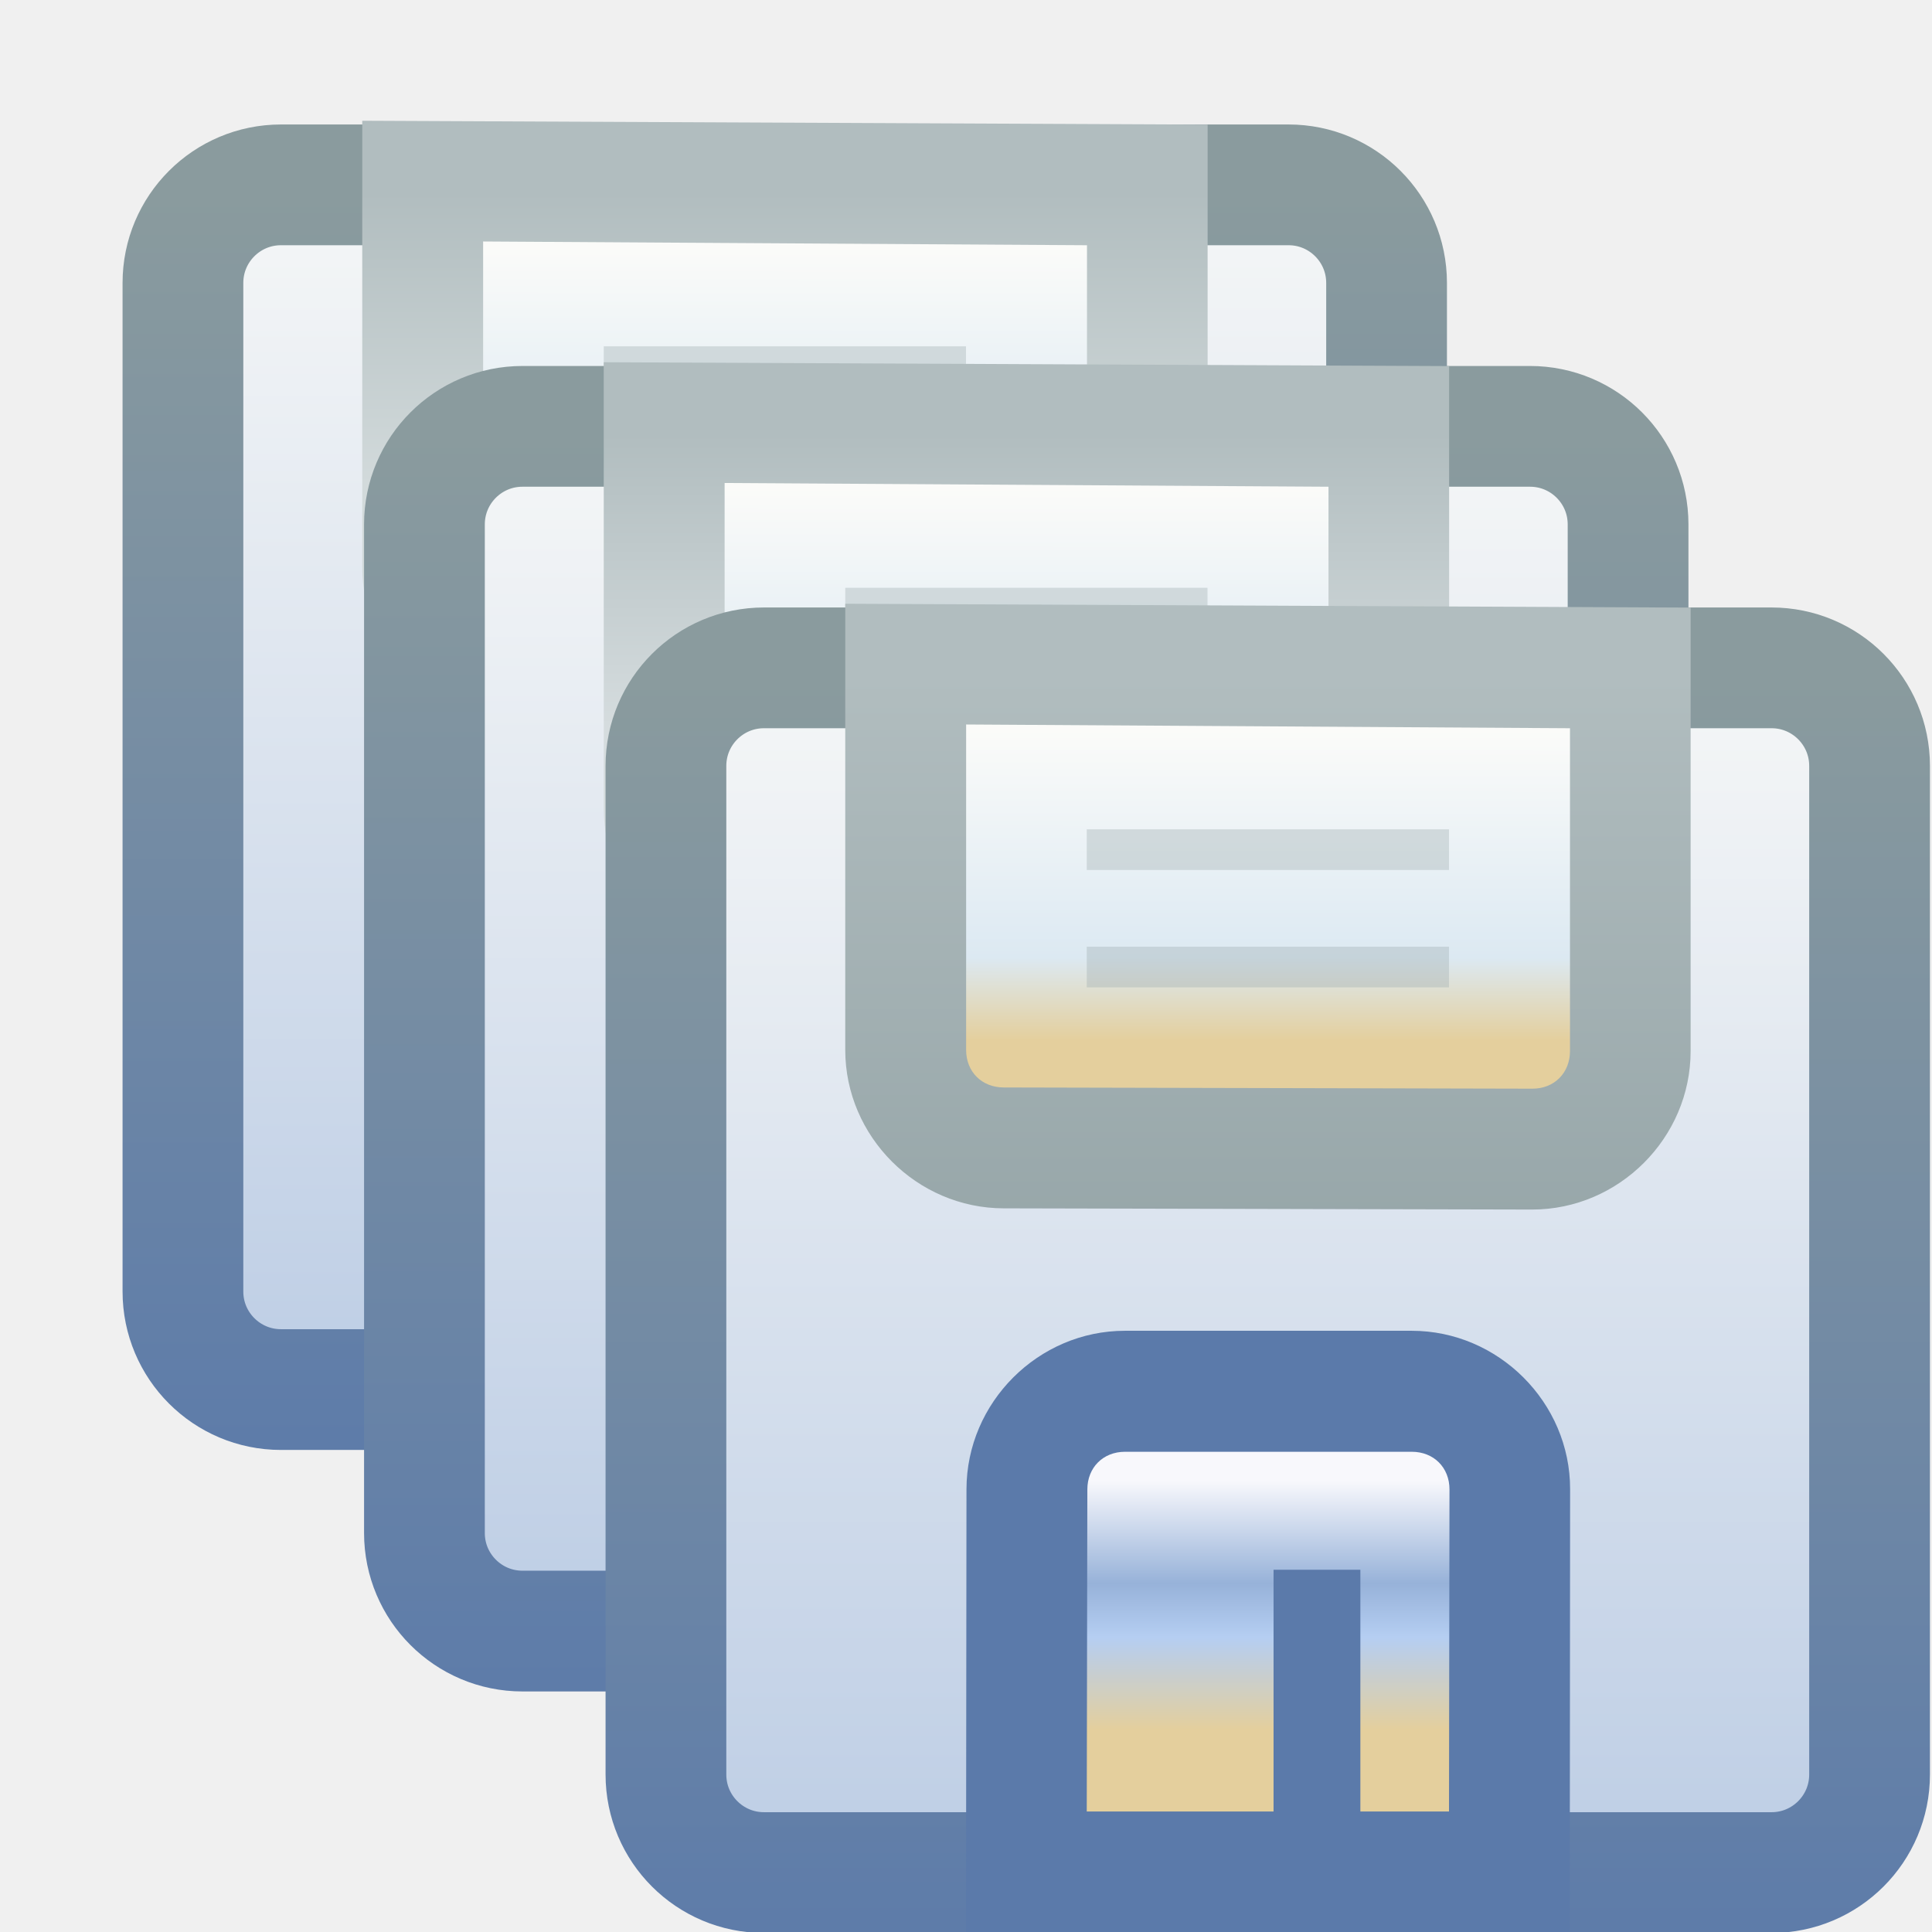
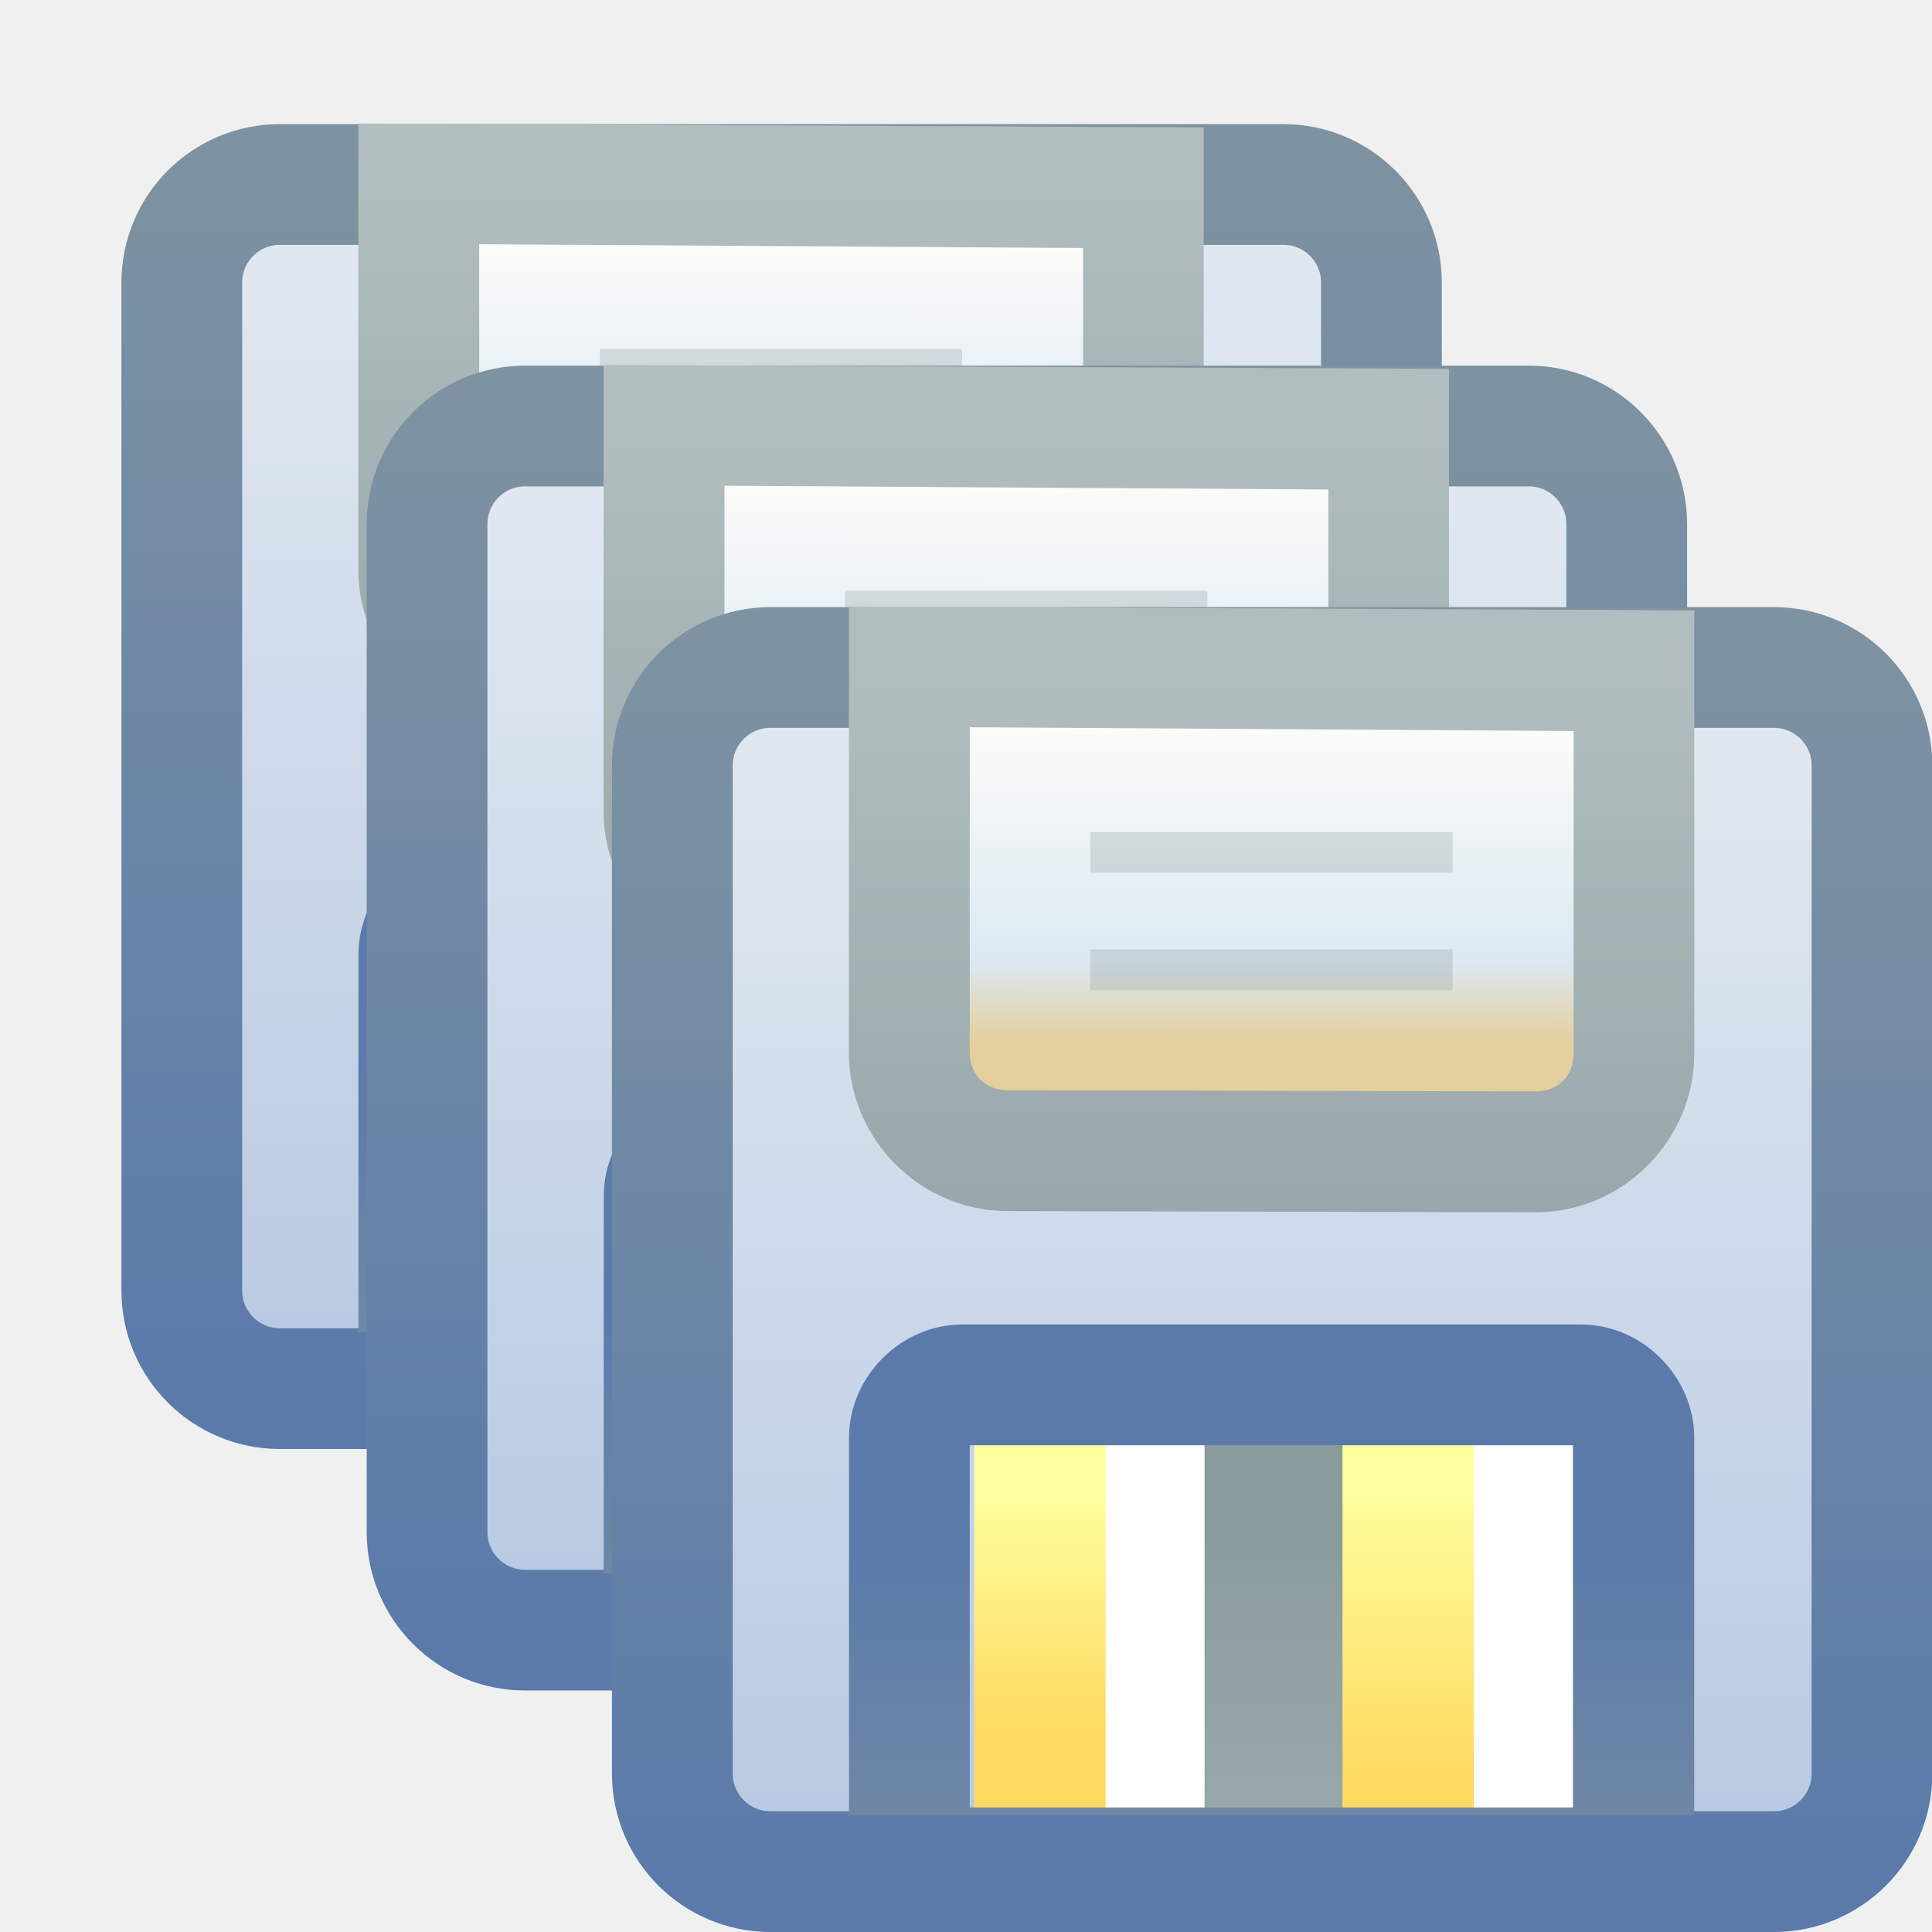
<svg xmlns="http://www.w3.org/2000/svg" xmlns:xlink="http://www.w3.org/1999/xlink" width="16" height="16" id="svg2" version="1.1">
  <defs id="defs4">
+     <linearGradient id="linearGradient3985">
+       <stop style="stop-color:#fdff9e;stop-opacity:1;" offset="0" id="stop3987" />
+       <stop style="stop-color:#ffdb62;stop-opacity:1;" offset="1" id="stop3989" />
+     </linearGradient>
+     <linearGradient id="linearGradient4893">
+       <stop style="stop-color:#b7c9e3;stop-opacity:1;" offset="0" id="stop4895" />
+       <stop style="stop-color:#f3f5f6;stop-opacity:1" offset="1" id="stop4897" />
+     </linearGradient>
+     <linearGradient id="linearGradient4780">
+       <stop id="stop4782" offset="0" style="stop-color:#b1bdbf;stop-opacity:1" />
+       <stop id="stop4784" offset="1" style="stop-color:#8a9b9e;stop-opacity:1" />
+     </linearGradient>
+     <linearGradient id="linearGradient4738">
+       <stop style="stop-color:#8a9b9e;stop-opacity:1" offset="0" id="stop4740" />
+       <stop style="stop-color:#5b7aaa;stop-opacity:1" offset="1" id="stop4742" />
+     </linearGradient>
+     <linearGradient xlink:href="#linearGradient4738" id="linearGradient4744" x1="29.587" y1="1037.924" x2="29.587" y2="1052.018" gradientUnits="userSpaceOnUse" gradientTransform="translate(-20,1.7382813e-5)" />
+     <linearGradient xlink:href="#linearGradient4893" id="linearGradient4899" x1="32.664" y1="1051.801" x2="32.664" y2="1038.272" gradientUnits="userSpaceOnUse" gradientTransform="translate(-20,1.7382813e-5)" />
+     <linearGradient xlink:href="#linearGradient4780" id="linearGradient3913" x1="8.662" y1="1052.384" x2="8.662" y2="1046.109" gradientUnits="userSpaceOnUse" gradientTransform="translate(6.2499936e-8,2.922716)" />
+     <linearGradient xlink:href="#linearGradient4738" id="linearGradient4064" gradientUnits="userSpaceOnUse" gradientTransform="translate(-1.016466,1040.301)" x1="8.588" y1="14.366" x2="8.588" y2="8.885" />
+     <linearGradient xlink:href="#linearGradient3985" id="linearGradient3068" gradientUnits="userSpaceOnUse" x1="-56.69" y1="1056.214" x2="-56.69" y2="1060.761" />
+     <linearGradient xlink:href="#linearGradient3985" id="linearGradient3070" gradientUnits="userSpaceOnUse" x1="-56.69" y1="1056.337" x2="-56.69" y2="1060.102" />
    <linearGradient id="linearGradient4780-21-3">
      <stop id="stop4782-4-1" offset="0" style="stop-color:#b1bdbf;stop-opacity:1" />
      <stop id="stop4784-9-6" offset="1" style="stop-color:#8a9b9e;stop-opacity:1" />
-     </linearGradient>
-     <linearGradient id="linearGradient4987-2">
-       <stop style="stop-color:#e4cf9d;stop-opacity:1;" offset="0" id="stop4989-3" />
-       <stop id="stop4997-4" offset="0.371" style="stop-color:#b5cef2;stop-opacity:1" />
-       <stop id="stop4995-1" offset="0.588" style="stop-color:#97b2d9;stop-opacity:1" />
-       <stop style="stop-color:#f8f8fc;stop-opacity:1" offset="1" id="stop4991-5" />
-     </linearGradient>
-     <linearGradient id="linearGradient4738-6">
-       <stop style="stop-color:#8a9b9e;stop-opacity:1" offset="0" id="stop4740-6" />
-       <stop style="stop-color:#5b7aaa;stop-opacity:1" offset="1" id="stop4742-6" />
-     </linearGradient>
-     <linearGradient id="linearGradient4893-1">
-       <stop style="stop-color:#b7c9e3;stop-opacity:1;" offset="0" id="stop4895-5" />
-       <stop style="stop-color:#f3f5f6;stop-opacity:1" offset="1" id="stop4897-6" />
    </linearGradient>
    <linearGradient id="linearGradient6339">
      <stop id="stop6341" offset="0" style="stop-color:#e4cf9d;stop-opacity:1;" />
      <stop style="stop-color:#dce9f2;stop-opacity:1" offset="0.248" id="stop6343" />
      <stop id="stop6345" offset="1" style="stop-color:#fefdfa;stop-opacity:1" />
    </linearGradient>
-     <linearGradient xlink:href="#linearGradient4893-1" id="linearGradient8429" gradientUnits="userSpaceOnUse" gradientTransform="translate(-36.9983,4.031118)" x1="32.664" y1="1048.911" x2="32.664" y2="1038.272" />
-     <linearGradient xlink:href="#linearGradient4738-6" id="linearGradient8431" gradientUnits="userSpaceOnUse" gradientTransform="translate(-36.9983,4.031118)" x1="29.587" y1="1037.924" x2="29.587" y2="1048.956" />
-     <linearGradient xlink:href="#linearGradient4987-2" id="linearGradient8433" gradientUnits="userSpaceOnUse" gradientTransform="matrix(0.7412315,0,0,0.8609948,-45.73002,147.4847)" x1="48" y1="1049.017" x2="48" y2="1046.627" />
-     <linearGradient xlink:href="#linearGradient6339" id="linearGradient8435" gradientUnits="userSpaceOnUse" gradientTransform="matrix(0.8301172,0,0,0.6455203,-33.83067,371.9322)" x1="28.996" y1="1042.646" x2="29" y2="1038.362" />
-     <linearGradient xlink:href="#linearGradient4780-21-3" id="linearGradient8437" gradientUnits="userSpaceOnUse" gradientTransform="translate(-38.9983,4.0311)" x1="29.587" y1="1037.924" x2="29.587" y2="1044.859" />
-     <linearGradient xlink:href="#linearGradient4893-1-8" id="linearGradient8429-8" gradientUnits="userSpaceOnUse" gradientTransform="translate(-36.9983,4.031118)" x1="32.664" y1="1048.911" x2="32.664" y2="1038.272" />
-     <linearGradient id="linearGradient4893-1-8">
-       <stop style="stop-color:#b7c9e3;stop-opacity:1;" offset="0" id="stop4895-5-1" />
-       <stop style="stop-color:#f3f5f6;stop-opacity:1" offset="1" id="stop4897-6-5" />
+     <linearGradient xlink:href="#linearGradient6339" id="linearGradient3111" gradientUnits="userSpaceOnUse" gradientTransform="matrix(0.8301172,0,0,0.6455203,-24.05026,366.3612)" x1="28.996" y1="1042.646" x2="29" y2="1038.362" />
+     <linearGradient xlink:href="#linearGradient4780-21-3" id="linearGradient3113" gradientUnits="userSpaceOnUse" gradientTransform="translate(-29.2179,-1.539949)" x1="29.587" y1="1037.924" x2="29.587" y2="1044.859" />
+     <linearGradient xlink:href="#linearGradient4893-2" id="linearGradient4899-1" x1="32.664" y1="1051.801" x2="32.664" y2="1038.272" gradientUnits="userSpaceOnUse" gradientTransform="translate(-20,1.7382813e-5)" />
+     <linearGradient id="linearGradient4893-2">
+       <stop style="stop-color:#b7c9e3;stop-opacity:1;" offset="0" id="stop4895-1" />
+       <stop style="stop-color:#f3f5f6;stop-opacity:1" offset="1" id="stop4897-4" />
    </linearGradient>
-     <linearGradient xlink:href="#linearGradient4738-6-3" id="linearGradient8431-2" gradientUnits="userSpaceOnUse" gradientTransform="translate(-36.9983,4.031118)" x1="29.587" y1="1037.924" x2="29.587" y2="1048.956" />
-     <linearGradient id="linearGradient4738-6-3">
-       <stop style="stop-color:#8a9b9e;stop-opacity:1" offset="0" id="stop4740-6-2" />
-       <stop style="stop-color:#5b7aaa;stop-opacity:1" offset="1" id="stop4742-6-4" />
+     <linearGradient xlink:href="#linearGradient4738-8" id="linearGradient4744-5" x1="29.587" y1="1037.924" x2="29.587" y2="1052.018" gradientUnits="userSpaceOnUse" gradientTransform="translate(-20,1.7382813e-5)" />
+     <linearGradient id="linearGradient4738-8">
+       <stop style="stop-color:#8a9b9e;stop-opacity:1" offset="0" id="stop4740-7" />
+       <stop style="stop-color:#5b7aaa;stop-opacity:1" offset="1" id="stop4742-5" />
    </linearGradient>
-     <linearGradient xlink:href="#linearGradient4987-2-6" id="linearGradient8433-6" gradientUnits="userSpaceOnUse" gradientTransform="matrix(0.7412315,0,0,0.8609948,-45.73002,147.4847)" x1="48" y1="1049.017" x2="48" y2="1046.627" />
-     <linearGradient id="linearGradient4987-2-6">
-       <stop style="stop-color:#e4cf9d;stop-opacity:1;" offset="0" id="stop4989-3-6" />
-       <stop id="stop4997-4-2" offset="0.371" style="stop-color:#b5cef2;stop-opacity:1" />
-       <stop id="stop4995-1-9" offset="0.588" style="stop-color:#97b2d9;stop-opacity:1" />
-       <stop style="stop-color:#f8f8fc;stop-opacity:1" offset="1" id="stop4991-5-0" />
+     <linearGradient xlink:href="#linearGradient4780-9" id="linearGradient3913-5" x1="8.662" y1="1052.384" x2="8.662" y2="1046.109" gradientUnits="userSpaceOnUse" gradientTransform="translate(6.2499936e-8,2.922716)" />
+     <linearGradient id="linearGradient4780-9">
+       <stop id="stop4782-3" offset="0" style="stop-color:#b1bdbf;stop-opacity:1" />
+       <stop id="stop4784-6" offset="1" style="stop-color:#8a9b9e;stop-opacity:1" />
    </linearGradient>
-     <linearGradient xlink:href="#linearGradient6339-9" id="linearGradient8435-4" gradientUnits="userSpaceOnUse" gradientTransform="matrix(0.8301172,0,0,0.6455203,-33.83067,371.9322)" x1="28.996" y1="1042.646" x2="29" y2="1038.362" />
+     <linearGradient xlink:href="#linearGradient3985-4" id="linearGradient3068-9" gradientUnits="userSpaceOnUse" x1="-56.69" y1="1056.214" x2="-56.69" y2="1060.761" />
+     <linearGradient id="linearGradient3985-4">
+       <stop style="stop-color:#fcff6c;stop-opacity:1" offset="0" id="stop3987-4" />
+       <stop style="stop-color:#ffc400;stop-opacity:1" offset="1" id="stop3989-9" />
+     </linearGradient>
+     <linearGradient xlink:href="#linearGradient3985-4" id="linearGradient3070-7" gradientUnits="userSpaceOnUse" x1="-56.69" y1="1056.337" x2="-56.69" y2="1060.102" />
+     <linearGradient xlink:href="#linearGradient4738-8" id="linearGradient4064-9" gradientUnits="userSpaceOnUse" gradientTransform="translate(-1.016466,1040.301)" x1="8.588" y1="14.366" x2="8.588" y2="8.885" />
+     <linearGradient xlink:href="#linearGradient6339-9" id="linearGradient3111-2" gradientUnits="userSpaceOnUse" gradientTransform="matrix(0.8301172,0,0,0.6455203,-24.05026,366.3612)" x1="28.996" y1="1042.646" x2="29" y2="1038.362" />
    <linearGradient id="linearGradient6339-9">
      <stop id="stop6341-3" offset="0" style="stop-color:#e4cf9d;stop-opacity:1;" />
-       <stop style="stop-color:#dce9f2;stop-opacity:1" offset="0.248" id="stop6343-1" />
-       <stop id="stop6345-1" offset="1" style="stop-color:#fefdfa;stop-opacity:1" />
+       <stop style="stop-color:#dce9f2;stop-opacity:1" offset="0.248" id="stop6343-5" />
+       <stop id="stop6345-5" offset="1" style="stop-color:#fefdfa;stop-opacity:1" />
    </linearGradient>
-     <linearGradient xlink:href="#linearGradient4780-21-3-9" id="linearGradient8437-9" gradientUnits="userSpaceOnUse" gradientTransform="translate(-38.9983,4.0311)" x1="29.587" y1="1037.924" x2="29.587" y2="1040.331" />
-     <linearGradient id="linearGradient4780-21-3-9">
-       <stop id="stop4782-4-1-5" offset="0" style="stop-color:#b1bdbf;stop-opacity:1" />
-       <stop id="stop4784-9-6-5" offset="1" style="stop-color:#d5dcde;stop-opacity:1" />
+     <linearGradient xlink:href="#linearGradient4780-21-3-7" id="linearGradient3113-1" gradientUnits="userSpaceOnUse" gradientTransform="translate(-29.2179,-1.539949)" x1="29.587" y1="1037.924" x2="29.587" y2="1044.859" />
+     <linearGradient id="linearGradient4780-21-3-7">
+       <stop id="stop4782-4-1-2" offset="0" style="stop-color:#b1bdbf;stop-opacity:1" />
+       <stop id="stop4784-9-6-0" offset="1" style="stop-color:#8a9b9e;stop-opacity:1" />
    </linearGradient>
-     <linearGradient xlink:href="#linearGradient4893-1-8-5" id="linearGradient8429-8-0" gradientUnits="userSpaceOnUse" gradientTransform="translate(-36.9983,4.031118)" x1="32.664" y1="1048.911" x2="32.664" y2="1038.272" />
-     <linearGradient id="linearGradient4893-1-8-5">
-       <stop style="stop-color:#b7c9e3;stop-opacity:1;" offset="0" id="stop4895-5-1-3" />
-       <stop style="stop-color:#f3f5f6;stop-opacity:1" offset="1" id="stop4897-6-5-9" />
+     <linearGradient xlink:href="#linearGradient4893-2-9" id="linearGradient4899-1-9" x1="32.664" y1="1051.801" x2="32.664" y2="1038.272" gradientUnits="userSpaceOnUse" gradientTransform="translate(-20,1.7382813e-5)" />
+     <linearGradient id="linearGradient4893-2-9">
+       <stop style="stop-color:#b7c9e3;stop-opacity:1;" offset="0" id="stop4895-1-2" />
+       <stop style="stop-color:#f3f5f6;stop-opacity:1" offset="1" id="stop4897-4-6" />
    </linearGradient>
-     <linearGradient xlink:href="#linearGradient4738-6-3-2" id="linearGradient8431-2-1" gradientUnits="userSpaceOnUse" gradientTransform="translate(-36.9983,4.031118)" x1="29.587" y1="1037.924" x2="29.587" y2="1048.956" />
-     <linearGradient id="linearGradient4738-6-3-2">
-       <stop style="stop-color:#8a9b9e;stop-opacity:1" offset="0" id="stop4740-6-2-8" />
-       <stop style="stop-color:#5b7aaa;stop-opacity:1" offset="1" id="stop4742-6-4-8" />
+     <linearGradient xlink:href="#linearGradient4738-8-5" id="linearGradient4744-5-8" x1="29.587" y1="1037.924" x2="29.587" y2="1052.018" gradientUnits="userSpaceOnUse" gradientTransform="translate(-20,1.7382813e-5)" />
+     <linearGradient id="linearGradient4738-8-5">
+       <stop style="stop-color:#8a9b9e;stop-opacity:1" offset="0" id="stop4740-7-5" />
+       <stop style="stop-color:#5b7aaa;stop-opacity:1" offset="1" id="stop4742-5-3" />
    </linearGradient>
-     <linearGradient xlink:href="#linearGradient4987-2-6-8" id="linearGradient8433-6-1" gradientUnits="userSpaceOnUse" gradientTransform="matrix(0.7412315,0,0,0.8609948,-45.73002,147.4847)" x1="48" y1="1049.017" x2="48" y2="1046.627" />
-     <linearGradient id="linearGradient4987-2-6-8">
-       <stop style="stop-color:#e4cf9d;stop-opacity:1;" offset="0" id="stop4989-3-6-6" />
-       <stop id="stop4997-4-2-0" offset="0.371" style="stop-color:#b5cef2;stop-opacity:1" />
-       <stop id="stop4995-1-9-2" offset="0.588" style="stop-color:#97b2d9;stop-opacity:1" />
-       <stop style="stop-color:#f8f8fc;stop-opacity:1" offset="1" id="stop4991-5-0-4" />
+     <linearGradient xlink:href="#linearGradient4780-9-1" id="linearGradient3913-5-2" x1="8.662" y1="1052.384" x2="8.662" y2="1046.109" gradientUnits="userSpaceOnUse" gradientTransform="translate(6.2499936e-8,2.922716)" />
+     <linearGradient id="linearGradient4780-9-1">
+       <stop id="stop4782-3-5" offset="0" style="stop-color:#b1bdbf;stop-opacity:1" />
+       <stop id="stop4784-6-9" offset="1" style="stop-color:#8a9b9e;stop-opacity:1" />
    </linearGradient>
-     <linearGradient xlink:href="#linearGradient6339-9-0" id="linearGradient8435-4-9" gradientUnits="userSpaceOnUse" gradientTransform="matrix(0.8301172,0,0,0.6455203,-33.83067,371.9322)" x1="28.996" y1="1042.646" x2="29" y2="1038.362" />
-     <linearGradient id="linearGradient6339-9-0">
-       <stop id="stop6341-3-2" offset="0" style="stop-color:#e4cf9d;stop-opacity:1;" />
-       <stop style="stop-color:#dce9f2;stop-opacity:1" offset="0.248" id="stop6343-1-2" />
-       <stop id="stop6345-1-1" offset="1" style="stop-color:#fefdfa;stop-opacity:1" />
+     <linearGradient xlink:href="#linearGradient3985-4-7" id="linearGradient3068-9-5" gradientUnits="userSpaceOnUse" x1="-56.69" y1="1056.214" x2="-56.69" y2="1060.761" />
+     <linearGradient id="linearGradient3985-4-7">
+       <stop style="stop-color:#fcff6c;stop-opacity:1" offset="0" id="stop3987-4-1" />
+       <stop style="stop-color:#ffc400;stop-opacity:1" offset="1" id="stop3989-9-9" />
    </linearGradient>
-     <linearGradient xlink:href="#linearGradient4780-21-3-9-4" id="linearGradient8437-9-5" gradientUnits="userSpaceOnUse" gradientTransform="translate(-38.9983,4.0311)" x1="29.587" y1="1037.924" x2="29.587" y2="1040.331" />
-     <linearGradient id="linearGradient4780-21-3-9-4">
-       <stop id="stop4782-4-1-5-4" offset="0" style="stop-color:#b1bdbf;stop-opacity:1" />
-       <stop id="stop4784-9-6-5-4" offset="1" style="stop-color:#d2dadb;stop-opacity:1" />
+     <linearGradient xlink:href="#linearGradient3985-4-7" id="linearGradient3070-7-9" gradientUnits="userSpaceOnUse" x1="-56.69" y1="1056.337" x2="-56.69" y2="1060.102" />
+     <linearGradient xlink:href="#linearGradient4738-8-5" id="linearGradient4064-9-0" gradientUnits="userSpaceOnUse" gradientTransform="translate(-1.016466,1040.301)" x1="8.588" y1="14.366" x2="8.588" y2="8.885" />
+     <linearGradient xlink:href="#linearGradient6339-9-5" id="linearGradient3111-2-6" gradientUnits="userSpaceOnUse" gradientTransform="matrix(0.8301172,0,0,0.6455203,-24.05026,366.3612)" x1="28.996" y1="1042.646" x2="29" y2="1038.362" />
+     <linearGradient id="linearGradient6339-9-5">
+       <stop id="stop6341-3-1" offset="0" style="stop-color:#e4cf9d;stop-opacity:1;" />
+       <stop style="stop-color:#dce9f2;stop-opacity:1" offset="0.248" id="stop6343-5-0" />
+       <stop id="stop6345-5-7" offset="1" style="stop-color:#fefdfa;stop-opacity:1" />
+     </linearGradient>
+     <linearGradient xlink:href="#linearGradient4780-21-3-7-3" id="linearGradient3113-1-0" gradientUnits="userSpaceOnUse" gradientTransform="translate(-29.2179,-1.539949)" x1="29.587" y1="1037.924" x2="29.587" y2="1044.859" />
+     <linearGradient id="linearGradient4780-21-3-7-3">
+       <stop id="stop4782-4-1-2-4" offset="0" style="stop-color:#b1bdbf;stop-opacity:1" />
+       <stop id="stop4784-9-6-0-6" offset="1" style="stop-color:#8a9b9e;stop-opacity:1" />
    </linearGradient>
  </defs>
  <g id="layer1" style="display:inline" transform="translate(0,-1036.362)">
-     <g style="display:inline" id="g8419-5-2" transform="translate(16,-4)">
-       <rect ry="0.812" rx="0.812" y="1041.893" x="-14.485" height="9.977" width="9.968" id="rect3968-6-5" style="fill:url(#linearGradient8429-8-0);fill-opacity:1;stroke:url(#linearGradient8431-2-1);stroke-opacity:1" />
-       <path style="font-size:medium;font-style:normal;font-variant:normal;font-weight:normal;font-stretch:normal;text-indent:0;text-align:start;text-decoration:none;line-height:normal;letter-spacing:normal;word-spacing:normal;text-transform:none;direction:ltr;block-progression:tb;writing-mode:lr-tb;text-anchor:start;baseline-shift:baseline;color:#000000;fill:url(#linearGradient8433-6-1);fill-opacity:1;stroke:none;stroke-width:1;marker:none;visibility:visible;display:inline;overflow:visible;enable-background:accumulate;font-family:Sans;-inkscape-font-specification:Sans" d="m -7.724,1051.516 0,-2.992 c 0,-0.174 -0.108,-0.298 -0.257,-0.298 l -2.977,0 c -0.15,0 -0.257,0.125 -0.257,0.298 l 0,2.992 z" id="rect3968-9-6-8-0-0" />
-       <path id="rect3968-9-6-5-4" d="m -12,1052.362 0.004,-3.667 c 7.05e-4,-0.718 0.594,-1.312 1.312,-1.312 l 2.375,0 c 0.718,0 1.313,0.594 1.312,1.312 L -7,1052.362 z m 4,-0.998 0.004,-2.667 c 2.45e-4,-0.182 -0.131,-0.312 -0.312,-0.312 l -2.375,0 c -0.182,0 -0.312,0.131 -0.312,0.312 L -11,1051.364 z" style="font-size:medium;font-style:normal;font-variant:normal;font-weight:normal;font-stretch:normal;text-indent:0;text-align:start;text-decoration:none;line-height:normal;letter-spacing:normal;word-spacing:normal;text-transform:none;direction:ltr;block-progression:tb;writing-mode:lr-tb;text-anchor:start;baseline-shift:baseline;color:#000000;fill:#5b7aaa;fill-opacity:1;stroke:none;stroke-width:1;marker:none;visibility:visible;display:inline;overflow:visible;enable-background:accumulate;font-family:Sans;-inkscape-font-specification:Sans" />
-       <rect style="fill:#5b7aaa;fill-opacity:1;stroke:none" id="rect4963-9-2" width="0.719" height="3" x="-9.453" y="1049.362" />
-       <rect style="fill:url(#linearGradient8435-4-9);fill-opacity:1;stroke:none;display:inline" id="rect3968-9-1-4-1" width="5.399" height="3.774" x="-12.251" y="1041.893" rx="0.674" ry="0.524" />
-       <path style="font-size:medium;font-style:normal;font-variant:normal;font-weight:normal;font-stretch:normal;text-indent:0;text-align:start;text-decoration:none;line-height:normal;letter-spacing:normal;word-spacing:normal;text-transform:none;direction:ltr;block-progression:tb;writing-mode:lr-tb;text-anchor:start;baseline-shift:baseline;color:#000000;fill:url(#linearGradient8437-9-5);fill-opacity:1;stroke:none;stroke-width:1;marker:none;visibility:visible;display:inline;overflow:visible;enable-background:accumulate;font-family:Sans;-inkscape-font-specification:Sans" d="m -13,1041.362 0,3.695 c 0,0.718 0.594,1.311 1.312,1.312 l 4.377,0.01 c 0.718,0 1.312,-0.594 1.312,-1.312 l 0,-3.673 z m 6.002,1.031 0,2.673 c 0,0.182 -0.131,0.313 -0.312,0.312 l -4.377,-0.01 c -0.182,0 -0.312,-0.13 -0.312,-0.311 l 0,-2.695 z" id="rect3968-9-63-2" />
-       <rect style="opacity:0.35;fill:#9baaac;fill-opacity:1;stroke:none;display:inline" id="rect4963-5-4-7" width="0.337" height="3" x="1043.23" y="8" transform="matrix(0,1,-1,0,0,0)" />
-       <rect style="opacity:0.35;fill:#9baaac;fill-opacity:1;stroke:none;display:inline" id="rect4963-5-0-9-7" width="0.337" height="3" x="1044.202" y="8" transform="matrix(0,1,-1,0,0,0)" />
+     <g id="g4990" transform="translate(-36.64918,0.40625)" />
+     <g style="display:inline" id="g3115-0-5" transform="translate(-4.0625,-4)">
+       <rect ry="0.812" rx="0.812" y="1041.89" x="5.568" height="9.972" width="9.935" id="rect3968-4-8" style="fill:url(#linearGradient4899-1-9);fill-opacity:1;stroke:url(#linearGradient4744-5-8);stroke-opacity:1" />
+       <rect ry="0.442" rx="0.442" y="1048.126" x="8.315" height="3.233" width="5.296" id="rect3851-2-2-1" style="fill:url(#linearGradient3913-5-2);fill-opacity:1;stroke:none;display:inline" />
+       <g transform="matrix(0.8748343,0,0,0.6165328,1.81879,403.6227)" id="g3183-7-7">
+         <g transform="matrix(1,0,0,0.9466713,-54.66696,46.52256)" style="display:inline" id="g3068-7-7">
+           <g id="g3825-4-0" transform="matrix(1,0,0,0.8736768,9.244646,133.2896)">
+             <rect style="fill:#ffffff;fill-opacity:1;stroke:none;display:inline" id="rect3100-4-2-0-1" width="1.12" height="6.329" x="-58.232" y="1055.148" ry="0" transform="scale(-1,1)" />
+             <rect style="fill:url(#linearGradient3068-9-5);fill-opacity:1;stroke:none;display:inline" id="rect3100-4-2-5-1-3" width="1.244" height="6.329" x="-57.296" y="1055.148" ry="0" transform="scale(-1,1)" />
+           </g>
+           <g style="display:inline" id="g3825-1-1-0" transform="matrix(1,0,0,0.866246,5.75896,141.1302)">
+             <rect style="fill:#ffffff;fill-opacity:1;stroke:none;display:inline" id="rect3100-4-2-6-9-6" width="1.12" height="6.329" x="-58.232" y="1055.148" ry="0" transform="scale(-1,1)" />
+             <rect style="fill:url(#linearGradient3070-7-9);fill-opacity:1;stroke:none;display:inline" id="rect3100-4-2-5-4-1-1" width="1.244" height="6.329" x="-57.296" y="1055.148" ry="0" transform="scale(-1,1)" />
+           </g>
+         </g>
+       </g>
+       <path id="rect3851-7-6" d="m 7.969,1047.331 c -0.507,0 -0.938,0.43 -0.938,0.938 l 0,3.125 7,0 0,-3.125 c 0,-0.507 -0.43,-0.938 -0.938,-0.938 z m 0.062,1 5,0 0,3 -5,0 z" style="font-size:medium;font-style:normal;font-variant:normal;font-weight:normal;font-stretch:normal;text-indent:0;text-align:start;text-decoration:none;line-height:normal;letter-spacing:normal;word-spacing:normal;text-transform:none;direction:ltr;block-progression:tb;writing-mode:lr-tb;text-anchor:start;baseline-shift:baseline;color:#000000;fill:url(#linearGradient4064-9-0);fill-opacity:1;stroke:none;stroke-width:1;marker:none;visibility:visible;display:inline;overflow:visible;enable-background:accumulate;font-family:Sans;-inkscape-font-specification:Sans" />
+       <g transform="translate(10.25,5.59375)" id="g3105-6-0">
+         <rect style="fill:url(#linearGradient3111-2-6);fill-opacity:1;stroke:none;display:inline" id="rect3968-9-1-0-4" width="5.399" height="3.774" x="-2.47" y="1036.322" rx="0.674" ry="0.524" />
+         <path style="font-size:medium;font-style:normal;font-variant:normal;font-weight:normal;font-stretch:normal;text-indent:0;text-align:start;text-decoration:none;line-height:normal;letter-spacing:normal;word-spacing:normal;text-transform:none;direction:ltr;block-progression:tb;writing-mode:lr-tb;text-anchor:start;baseline-shift:baseline;color:#000000;fill:url(#linearGradient3113-1-0);fill-opacity:1;stroke:none;stroke-width:1;marker:none;visibility:visible;display:inline;overflow:visible;enable-background:accumulate;font-family:Sans;-inkscape-font-specification:Sans" d="m -3.22,1035.791 0,3.695 c 0,0.718 0.594,1.311 1.312,1.312 l 4.377,0.01 c 0.718,0 1.312,-0.594 1.312,-1.312 l 0,-3.673 z m 6.002,1.031 0,2.673 c 0,0.182 -0.131,0.313 -0.312,0.312 l -4.377,-0.01 c -0.182,0 -0.312,-0.13 -0.312,-0.311 l 0,-2.695 z" id="rect3968-9-2-1" />
+         <rect style="opacity:0.35;fill:#9baaac;fill-opacity:1;stroke:none;display:inline" id="rect4963-5-3-9" width="0.337" height="3" x="1037.659" y="-1.78" transform="matrix(0,1,-1,0,0,0)" />
+         <rect style="opacity:0.35;fill:#9baaac;fill-opacity:1;stroke:none;display:inline" id="rect4963-5-0-1-9" width="0.337" height="3" x="1038.631" y="-1.78" transform="matrix(0,1,-1,0,0,0)" />
+       </g>
    </g>
-     <g style="display:inline" id="g8419-5" transform="translate(18,-2)">
-       <rect ry="0.812" rx="0.812" y="1041.893" x="-14.485" height="9.977" width="9.968" id="rect3968-6" style="fill:url(#linearGradient8429-8);fill-opacity:1;stroke:url(#linearGradient8431-2);stroke-opacity:1" />
-       <path style="font-size:medium;font-style:normal;font-variant:normal;font-weight:normal;font-stretch:normal;text-indent:0;text-align:start;text-decoration:none;line-height:normal;letter-spacing:normal;word-spacing:normal;text-transform:none;direction:ltr;block-progression:tb;writing-mode:lr-tb;text-anchor:start;baseline-shift:baseline;color:#000000;fill:url(#linearGradient8433-6);fill-opacity:1;stroke:none;stroke-width:1;marker:none;visibility:visible;display:inline;overflow:visible;enable-background:accumulate;font-family:Sans;-inkscape-font-specification:Sans" d="m -7.724,1051.516 0,-2.992 c 0,-0.174 -0.108,-0.298 -0.257,-0.298 l -2.977,0 c -0.15,0 -0.257,0.125 -0.257,0.298 l 0,2.992 z" id="rect3968-9-6-8-0" />
-       <path id="rect3968-9-6-5" d="m -12,1052.362 0.004,-3.667 c 7.05e-4,-0.718 0.594,-1.312 1.312,-1.312 l 2.375,0 c 0.718,0 1.313,0.594 1.312,1.312 L -7,1052.362 z m 4,-0.998 0.004,-2.667 c 2.45e-4,-0.182 -0.131,-0.312 -0.312,-0.312 l -2.375,0 c -0.182,0 -0.312,0.131 -0.312,0.312 L -11,1051.364 z" style="font-size:medium;font-style:normal;font-variant:normal;font-weight:normal;font-stretch:normal;text-indent:0;text-align:start;text-decoration:none;line-height:normal;letter-spacing:normal;word-spacing:normal;text-transform:none;direction:ltr;block-progression:tb;writing-mode:lr-tb;text-anchor:start;baseline-shift:baseline;color:#000000;fill:#5b7aaa;fill-opacity:1;stroke:none;stroke-width:1;marker:none;visibility:visible;display:inline;overflow:visible;enable-background:accumulate;font-family:Sans;-inkscape-font-specification:Sans" />
-       <rect style="fill:#5b7aaa;fill-opacity:1;stroke:none" id="rect4963-9" width="0.719" height="3" x="-9.453" y="1049.362" />
-       <rect style="fill:url(#linearGradient8435-4);fill-opacity:1;stroke:none;display:inline" id="rect3968-9-1-4" width="5.399" height="3.774" x="-12.251" y="1041.893" rx="0.674" ry="0.524" />
-       <path style="font-size:medium;font-style:normal;font-variant:normal;font-weight:normal;font-stretch:normal;text-indent:0;text-align:start;text-decoration:none;line-height:normal;letter-spacing:normal;word-spacing:normal;text-transform:none;direction:ltr;block-progression:tb;writing-mode:lr-tb;text-anchor:start;baseline-shift:baseline;color:#000000;fill:url(#linearGradient8437-9);fill-opacity:1;stroke:none;stroke-width:1;marker:none;visibility:visible;display:inline;overflow:visible;enable-background:accumulate;font-family:Sans;-inkscape-font-specification:Sans" d="m -13,1041.362 0,3.695 c 0,0.718 0.594,1.311 1.312,1.312 l 4.377,0.01 c 0.718,0 1.312,-0.594 1.312,-1.312 l 0,-3.673 z m 6.002,1.031 0,2.673 c 0,0.182 -0.131,0.313 -0.312,0.312 l -4.377,-0.01 c -0.182,0 -0.312,-0.13 -0.312,-0.311 l 0,-2.695 z" id="rect3968-9-63" />
-       <rect style="opacity:0.35;fill:#9baaac;fill-opacity:1;stroke:none;display:inline" id="rect4963-5-4" width="0.337" height="3" x="1043.23" y="8" transform="matrix(0,1,-1,0,0,0)" />
-       <rect style="opacity:0.35;fill:#9baaac;fill-opacity:1;stroke:none;display:inline" id="rect4963-5-0-9" width="0.337" height="3" x="1044.202" y="8" transform="matrix(0,1,-1,0,0,0)" />
+     <g style="display:inline" id="g3115-0" transform="translate(-2.03125,-2)">
+       <rect ry="0.812" rx="0.812" y="1041.89" x="5.568" height="9.972" width="9.935" id="rect3968-4" style="fill:url(#linearGradient4899-1);fill-opacity:1;stroke:url(#linearGradient4744-5);stroke-opacity:1" />
+       <rect ry="0.442" rx="0.442" y="1048.126" x="8.315" height="3.233" width="5.296" id="rect3851-2-2" style="fill:url(#linearGradient3913-5);fill-opacity:1;stroke:none;display:inline" />
+       <g transform="matrix(0.8748343,0,0,0.6165328,1.81879,403.6227)" id="g3183-7">
+         <g transform="matrix(1,0,0,0.9466713,-54.66696,46.52256)" style="display:inline" id="g3068-7">
+           <g id="g3825-4" transform="matrix(1,0,0,0.8736768,9.244646,133.2896)">
+             <rect style="fill:#ffffff;fill-opacity:1;stroke:none;display:inline" id="rect3100-4-2-0" width="1.12" height="6.329" x="-58.232" y="1055.148" ry="0" transform="scale(-1,1)" />
+             <rect style="fill:url(#linearGradient3068-9);fill-opacity:1;stroke:none;display:inline" id="rect3100-4-2-5-1" width="1.244" height="6.329" x="-57.296" y="1055.148" ry="0" transform="scale(-1,1)" />
+           </g>
+           <g style="display:inline" id="g3825-1-1" transform="matrix(1,0,0,0.866246,5.75896,141.1302)">
+             <rect style="fill:#ffffff;fill-opacity:1;stroke:none;display:inline" id="rect3100-4-2-6-9" width="1.12" height="6.329" x="-58.232" y="1055.148" ry="0" transform="scale(-1,1)" />
+             <rect style="fill:url(#linearGradient3070-7);fill-opacity:1;stroke:none;display:inline" id="rect3100-4-2-5-4-1" width="1.244" height="6.329" x="-57.296" y="1055.148" ry="0" transform="scale(-1,1)" />
+           </g>
+         </g>
+       </g>
+       <path id="rect3851-7" d="m 7.969,1047.331 c -0.507,0 -0.938,0.43 -0.938,0.938 l 0,3.125 7,0 0,-3.125 c 0,-0.507 -0.43,-0.938 -0.938,-0.938 z m 0.062,1 5,0 0,3 -5,0 z" style="font-size:medium;font-style:normal;font-variant:normal;font-weight:normal;font-stretch:normal;text-indent:0;text-align:start;text-decoration:none;line-height:normal;letter-spacing:normal;word-spacing:normal;text-transform:none;direction:ltr;block-progression:tb;writing-mode:lr-tb;text-anchor:start;baseline-shift:baseline;color:#000000;fill:url(#linearGradient4064-9);fill-opacity:1;stroke:none;stroke-width:1;marker:none;visibility:visible;display:inline;overflow:visible;enable-background:accumulate;font-family:Sans;-inkscape-font-specification:Sans" />
+       <g transform="translate(10.25,5.59375)" id="g3105-6">
+         <rect style="fill:url(#linearGradient3111-2);fill-opacity:1;stroke:none;display:inline" id="rect3968-9-1-0" width="5.399" height="3.774" x="-2.47" y="1036.322" rx="0.674" ry="0.524" />
+         <path style="font-size:medium;font-style:normal;font-variant:normal;font-weight:normal;font-stretch:normal;text-indent:0;text-align:start;text-decoration:none;line-height:normal;letter-spacing:normal;word-spacing:normal;text-transform:none;direction:ltr;block-progression:tb;writing-mode:lr-tb;text-anchor:start;baseline-shift:baseline;color:#000000;fill:url(#linearGradient3113-1);fill-opacity:1;stroke:none;stroke-width:1;marker:none;visibility:visible;display:inline;overflow:visible;enable-background:accumulate;font-family:Sans;-inkscape-font-specification:Sans" d="m -3.22,1035.791 0,3.695 c 0,0.718 0.594,1.311 1.312,1.312 l 4.377,0.01 c 0.718,0 1.312,-0.594 1.312,-1.312 l 0,-3.673 z m 6.002,1.031 0,2.673 c 0,0.182 -0.131,0.313 -0.312,0.312 l -4.377,-0.01 c -0.182,0 -0.312,-0.13 -0.312,-0.311 l 0,-2.695 z" id="rect3968-9-2" />
+         <rect style="opacity:0.35;fill:#9baaac;fill-opacity:1;stroke:none;display:inline" id="rect4963-5-3" width="0.337" height="3" x="1037.659" y="-1.78" transform="matrix(0,1,-1,0,0,0)" />
+         <rect style="opacity:0.35;fill:#9baaac;fill-opacity:1;stroke:none;display:inline" id="rect4963-5-0-1" width="0.337" height="3" x="1038.631" y="-1.78" transform="matrix(0,1,-1,0,0,0)" />
+       </g>
    </g>
-     <g id="g8419" transform="translate(20,0)">
-       <rect ry="0.812" rx="0.812" y="1041.893" x="-14.485" height="9.977" width="9.968" id="rect3968" style="fill:url(#linearGradient8429);fill-opacity:1;stroke:url(#linearGradient8431);stroke-opacity:1" />
-       <path style="font-size:medium;font-style:normal;font-variant:normal;font-weight:normal;font-stretch:normal;text-indent:0;text-align:start;text-decoration:none;line-height:normal;letter-spacing:normal;word-spacing:normal;text-transform:none;direction:ltr;block-progression:tb;writing-mode:lr-tb;text-anchor:start;baseline-shift:baseline;color:#000000;fill:url(#linearGradient8433);fill-opacity:1;stroke:none;stroke-width:1;marker:none;visibility:visible;display:inline;overflow:visible;enable-background:accumulate;font-family:Sans;-inkscape-font-specification:Sans" d="m -7.724,1051.516 0,-2.992 c 0,-0.174 -0.108,-0.298 -0.257,-0.298 l -2.977,0 c -0.15,0 -0.257,0.125 -0.257,0.298 l 0,2.992 z" id="rect3968-9-6-8" />
-       <path id="rect3968-9-6" d="m -12,1052.362 0.004,-3.667 c 7.05e-4,-0.718 0.594,-1.312 1.312,-1.312 l 2.375,0 c 0.718,0 1.313,0.594 1.312,1.312 L -7,1052.362 z m 4,-0.998 0.004,-2.667 c 2.45e-4,-0.182 -0.131,-0.312 -0.312,-0.312 l -2.375,0 c -0.182,0 -0.312,0.131 -0.312,0.312 L -11,1051.364 z" style="font-size:medium;font-style:normal;font-variant:normal;font-weight:normal;font-stretch:normal;text-indent:0;text-align:start;text-decoration:none;line-height:normal;letter-spacing:normal;word-spacing:normal;text-transform:none;direction:ltr;block-progression:tb;writing-mode:lr-tb;text-anchor:start;baseline-shift:baseline;color:#000000;fill:#5b7aaa;fill-opacity:1;stroke:none;stroke-width:1;marker:none;visibility:visible;display:inline;overflow:visible;enable-background:accumulate;font-family:Sans;-inkscape-font-specification:Sans" />
-       <rect style="fill:#5b7aaa;fill-opacity:1;stroke:none" id="rect4963" width="0.719" height="3" x="-9.453" y="1049.362" />
-       <rect style="fill:url(#linearGradient8435);fill-opacity:1;stroke:none;display:inline" id="rect3968-9-1" width="5.399" height="3.774" x="-12.251" y="1041.893" rx="0.674" ry="0.524" />
-       <path style="font-size:medium;font-style:normal;font-variant:normal;font-weight:normal;font-stretch:normal;text-indent:0;text-align:start;text-decoration:none;line-height:normal;letter-spacing:normal;word-spacing:normal;text-transform:none;direction:ltr;block-progression:tb;writing-mode:lr-tb;text-anchor:start;baseline-shift:baseline;color:#000000;fill:url(#linearGradient8437);fill-opacity:1;stroke:none;stroke-width:1;marker:none;visibility:visible;display:inline;overflow:visible;enable-background:accumulate;font-family:Sans;-inkscape-font-specification:Sans" d="m -13,1041.362 0,3.695 c 0,0.718 0.594,1.311 1.312,1.312 l 4.377,0.01 c 0.718,0 1.312,-0.594 1.312,-1.312 l 0,-3.673 z m 6.002,1.031 0,2.673 c 0,0.182 -0.131,0.313 -0.312,0.312 l -4.377,-0.01 c -0.182,0 -0.312,-0.13 -0.312,-0.311 l 0,-2.695 z" id="rect3968-9" />
-       <rect style="opacity:0.35;fill:#9baaac;fill-opacity:1;stroke:none;display:inline" id="rect4963-5" width="0.337" height="3" x="1043.23" y="8" transform="matrix(0,1,-1,0,0,0)" />
-       <rect style="opacity:0.35;fill:#9baaac;fill-opacity:1;stroke:none;display:inline" id="rect4963-5-0" width="0.337" height="3" x="1044.202" y="8" transform="matrix(0,1,-1,0,0,0)" />
+     <g id="g3115">
+       <rect ry="0.812" rx="0.812" y="1041.89" x="5.568" height="9.972" width="9.935" id="rect3968" style="fill:url(#linearGradient4899);fill-opacity:1;stroke:url(#linearGradient4744);stroke-opacity:1" />
+       <rect ry="0.442" rx="0.442" y="1048.126" x="8.315" height="3.233" width="5.296" id="rect3851-2" style="fill:url(#linearGradient3913);fill-opacity:1;stroke:none;display:inline" />
+       <g transform="matrix(0.8748343,0,0,0.6165328,1.81879,403.6227)" id="g3183">
+         <g transform="matrix(1,0,0,0.9466713,-54.66696,46.52256)" style="display:inline" id="g3068">
+           <g id="g3825" transform="matrix(1,0,0,0.8736768,9.244646,133.2896)">
+             <rect style="fill:#ffffff;fill-opacity:1;stroke:none;display:inline" id="rect3100-4-2" width="1.12" height="6.329" x="-58.232" y="1055.148" ry="0" transform="scale(-1,1)" />
+             <rect style="fill:url(#linearGradient3068);fill-opacity:1;stroke:none;display:inline" id="rect3100-4-2-5" width="1.244" height="6.329" x="-57.296" y="1055.148" ry="0" transform="scale(-1,1)" />
+           </g>
+           <g style="display:inline" id="g3825-1" transform="matrix(1,0,0,0.866246,5.75896,141.1302)">
+             <rect style="fill:#ffffff;fill-opacity:1;stroke:none;display:inline" id="rect3100-4-2-6" width="1.12" height="6.329" x="-58.232" y="1055.148" ry="0" transform="scale(-1,1)" />
+             <rect style="fill:url(#linearGradient3070);fill-opacity:1;stroke:none;display:inline" id="rect3100-4-2-5-4" width="1.244" height="6.329" x="-57.296" y="1055.148" ry="0" transform="scale(-1,1)" />
+           </g>
+         </g>
+       </g>
+       <path id="rect3851" d="m 7.969,1047.331 c -0.507,0 -0.938,0.43 -0.938,0.938 l 0,3.125 7,0 0,-3.125 c 0,-0.507 -0.43,-0.938 -0.938,-0.938 z m 0.062,1 5,0 0,3 -5,0 z" style="font-size:medium;font-style:normal;font-variant:normal;font-weight:normal;font-stretch:normal;text-indent:0;text-align:start;text-decoration:none;line-height:normal;letter-spacing:normal;word-spacing:normal;text-transform:none;direction:ltr;block-progression:tb;writing-mode:lr-tb;text-anchor:start;baseline-shift:baseline;color:#000000;fill:url(#linearGradient4064);fill-opacity:1;stroke:none;stroke-width:1;marker:none;visibility:visible;display:inline;overflow:visible;enable-background:accumulate;font-family:Sans;-inkscape-font-specification:Sans" />
+       <g transform="translate(10.25,5.59375)" id="g3105">
+         <rect style="fill:url(#linearGradient3111);fill-opacity:1;stroke:none;display:inline" id="rect3968-9-1" width="5.399" height="3.774" x="-2.47" y="1036.322" rx="0.674" ry="0.524" />
+         <path style="font-size:medium;font-style:normal;font-variant:normal;font-weight:normal;font-stretch:normal;text-indent:0;text-align:start;text-decoration:none;line-height:normal;letter-spacing:normal;word-spacing:normal;text-transform:none;direction:ltr;block-progression:tb;writing-mode:lr-tb;text-anchor:start;baseline-shift:baseline;color:#000000;fill:url(#linearGradient3113);fill-opacity:1;stroke:none;stroke-width:1;marker:none;visibility:visible;display:inline;overflow:visible;enable-background:accumulate;font-family:Sans;-inkscape-font-specification:Sans" d="m -3.22,1035.791 0,3.695 c 0,0.718 0.594,1.311 1.312,1.312 l 4.377,0.01 c 0.718,0 1.312,-0.594 1.312,-1.312 l 0,-3.673 z m 6.002,1.031 0,2.673 c 0,0.182 -0.131,0.313 -0.312,0.312 l -4.377,-0.01 c -0.182,0 -0.312,-0.13 -0.312,-0.311 l 0,-2.695 z" id="rect3968-9" />
+         <rect style="opacity:0.35;fill:#9baaac;fill-opacity:1;stroke:none;display:inline" id="rect4963-5" width="0.337" height="3" x="1037.659" y="-1.78" transform="matrix(0,1,-1,0,0,0)" />
+         <rect style="opacity:0.35;fill:#9baaac;fill-opacity:1;stroke:none;display:inline" id="rect4963-5-0" width="0.337" height="3" x="1038.631" y="-1.78" transform="matrix(0,1,-1,0,0,0)" />
+       </g>
    </g>
  </g>
</svg>
